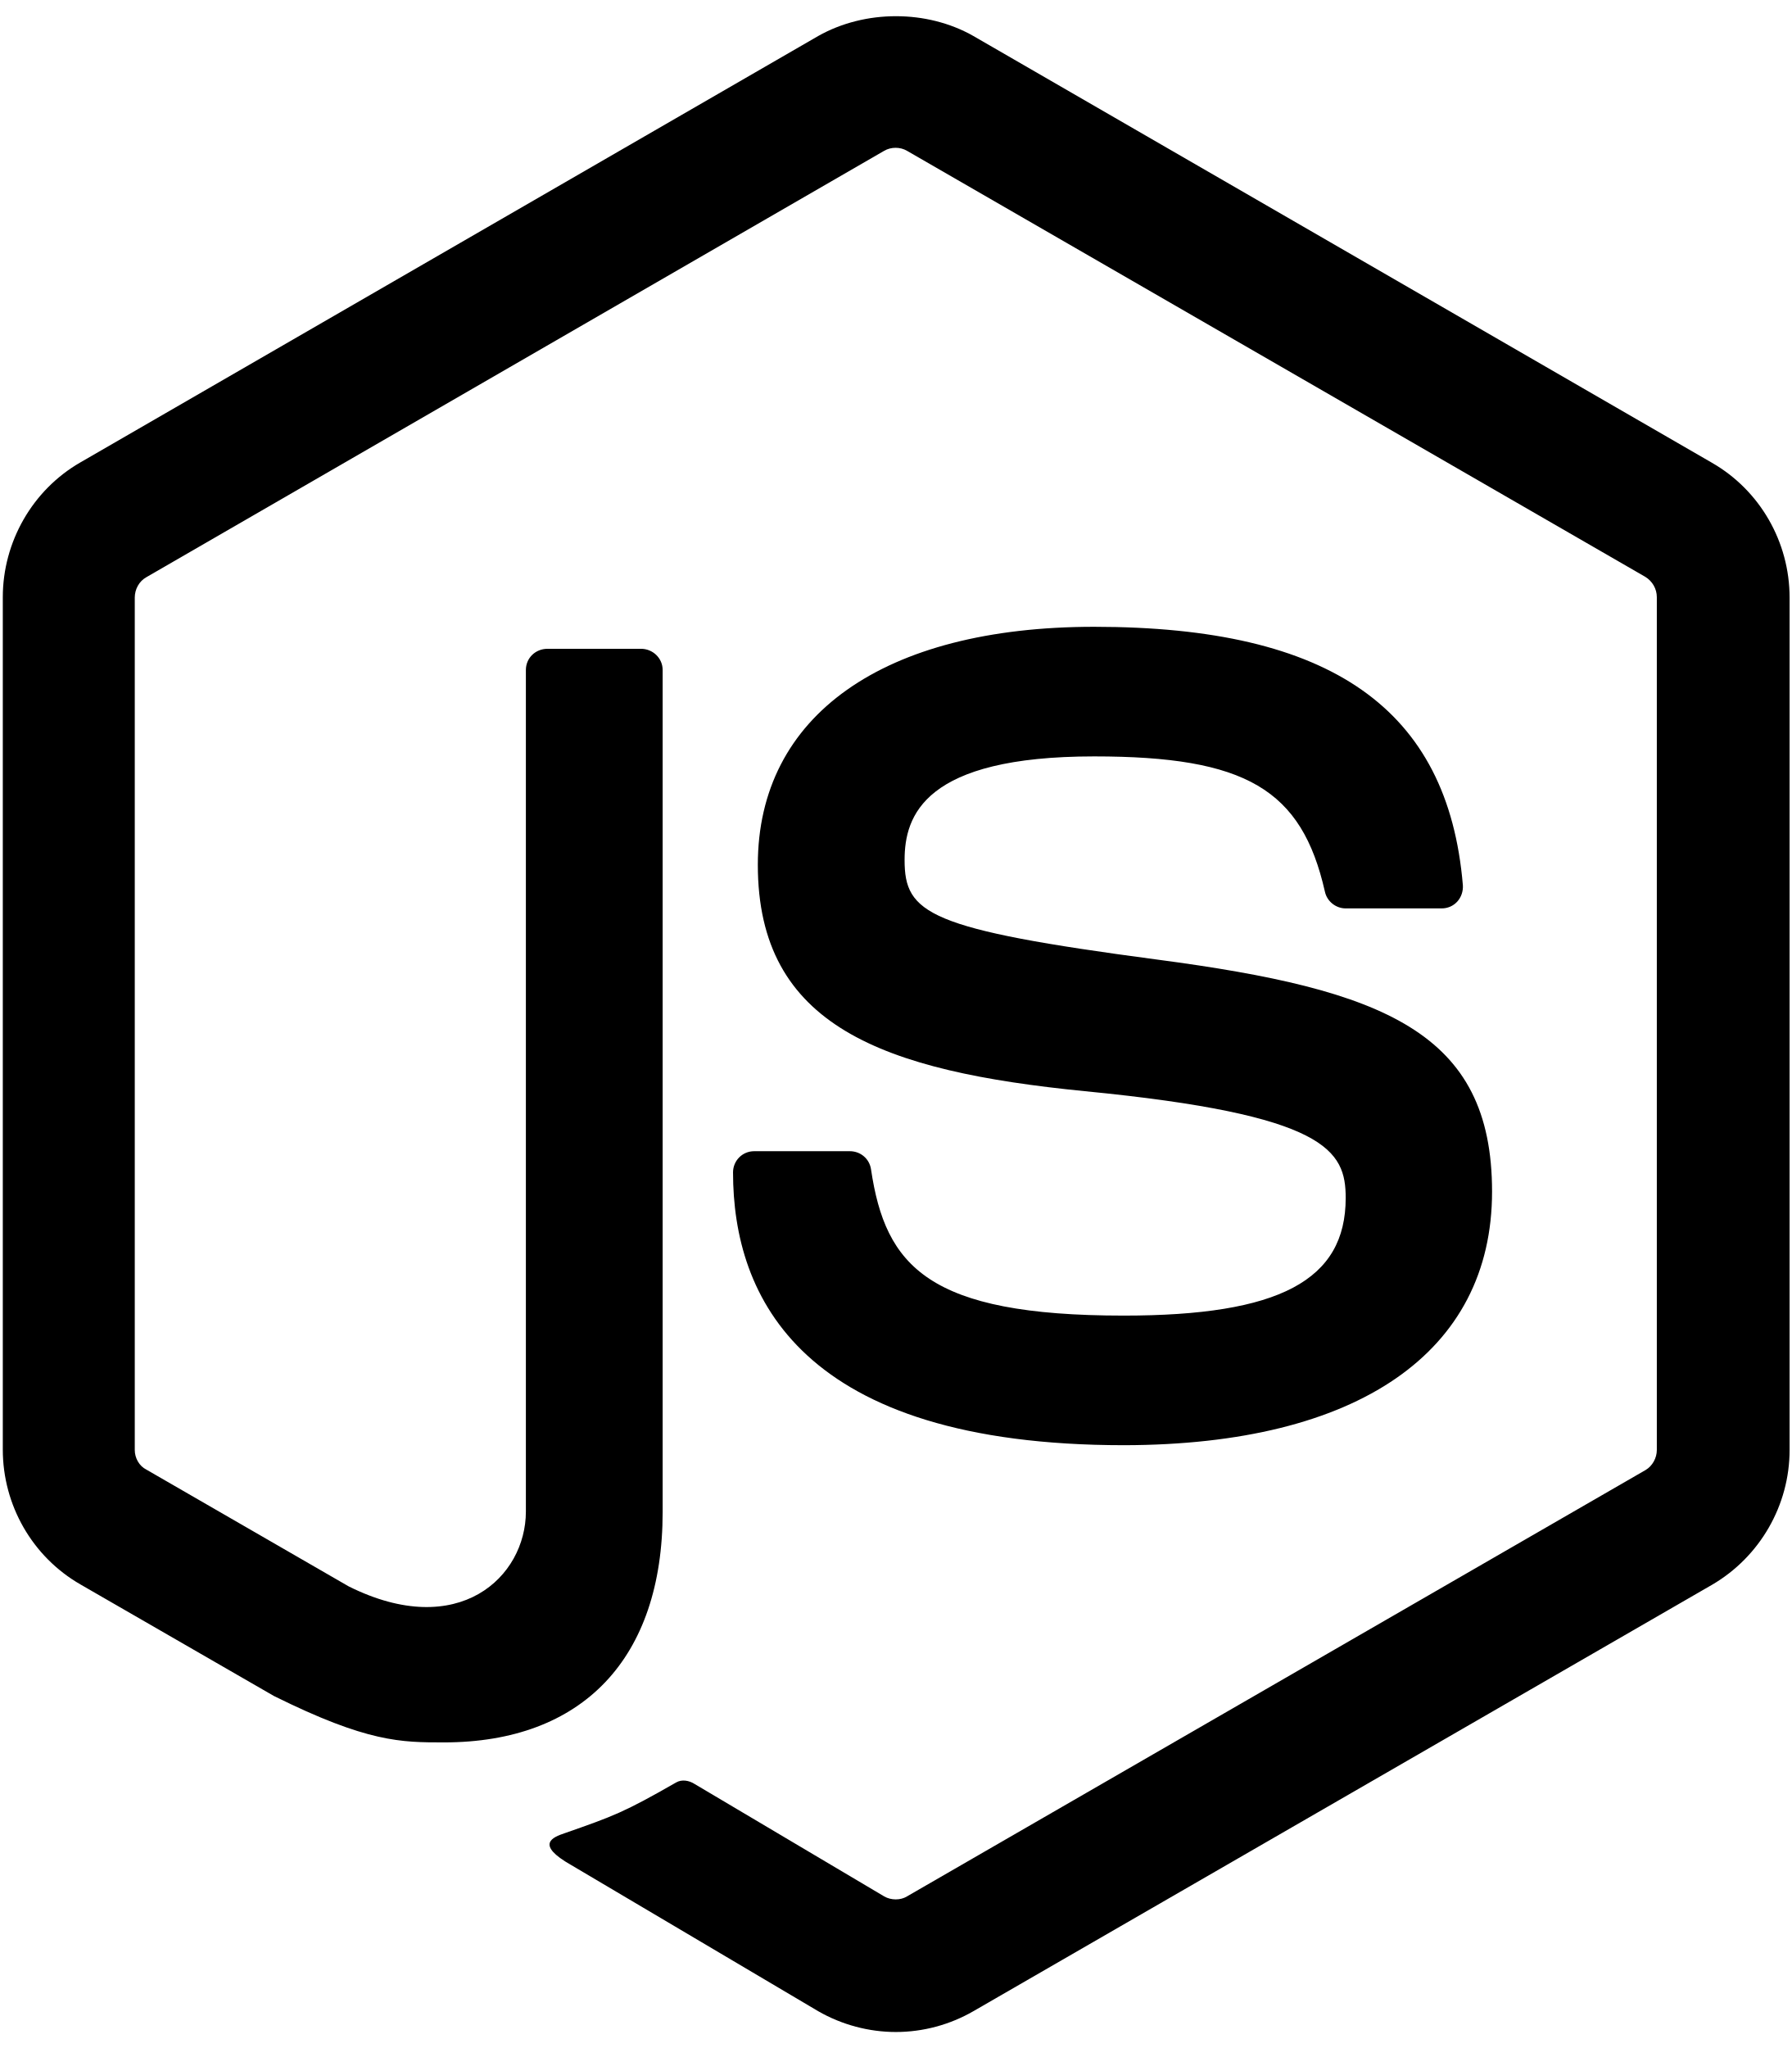
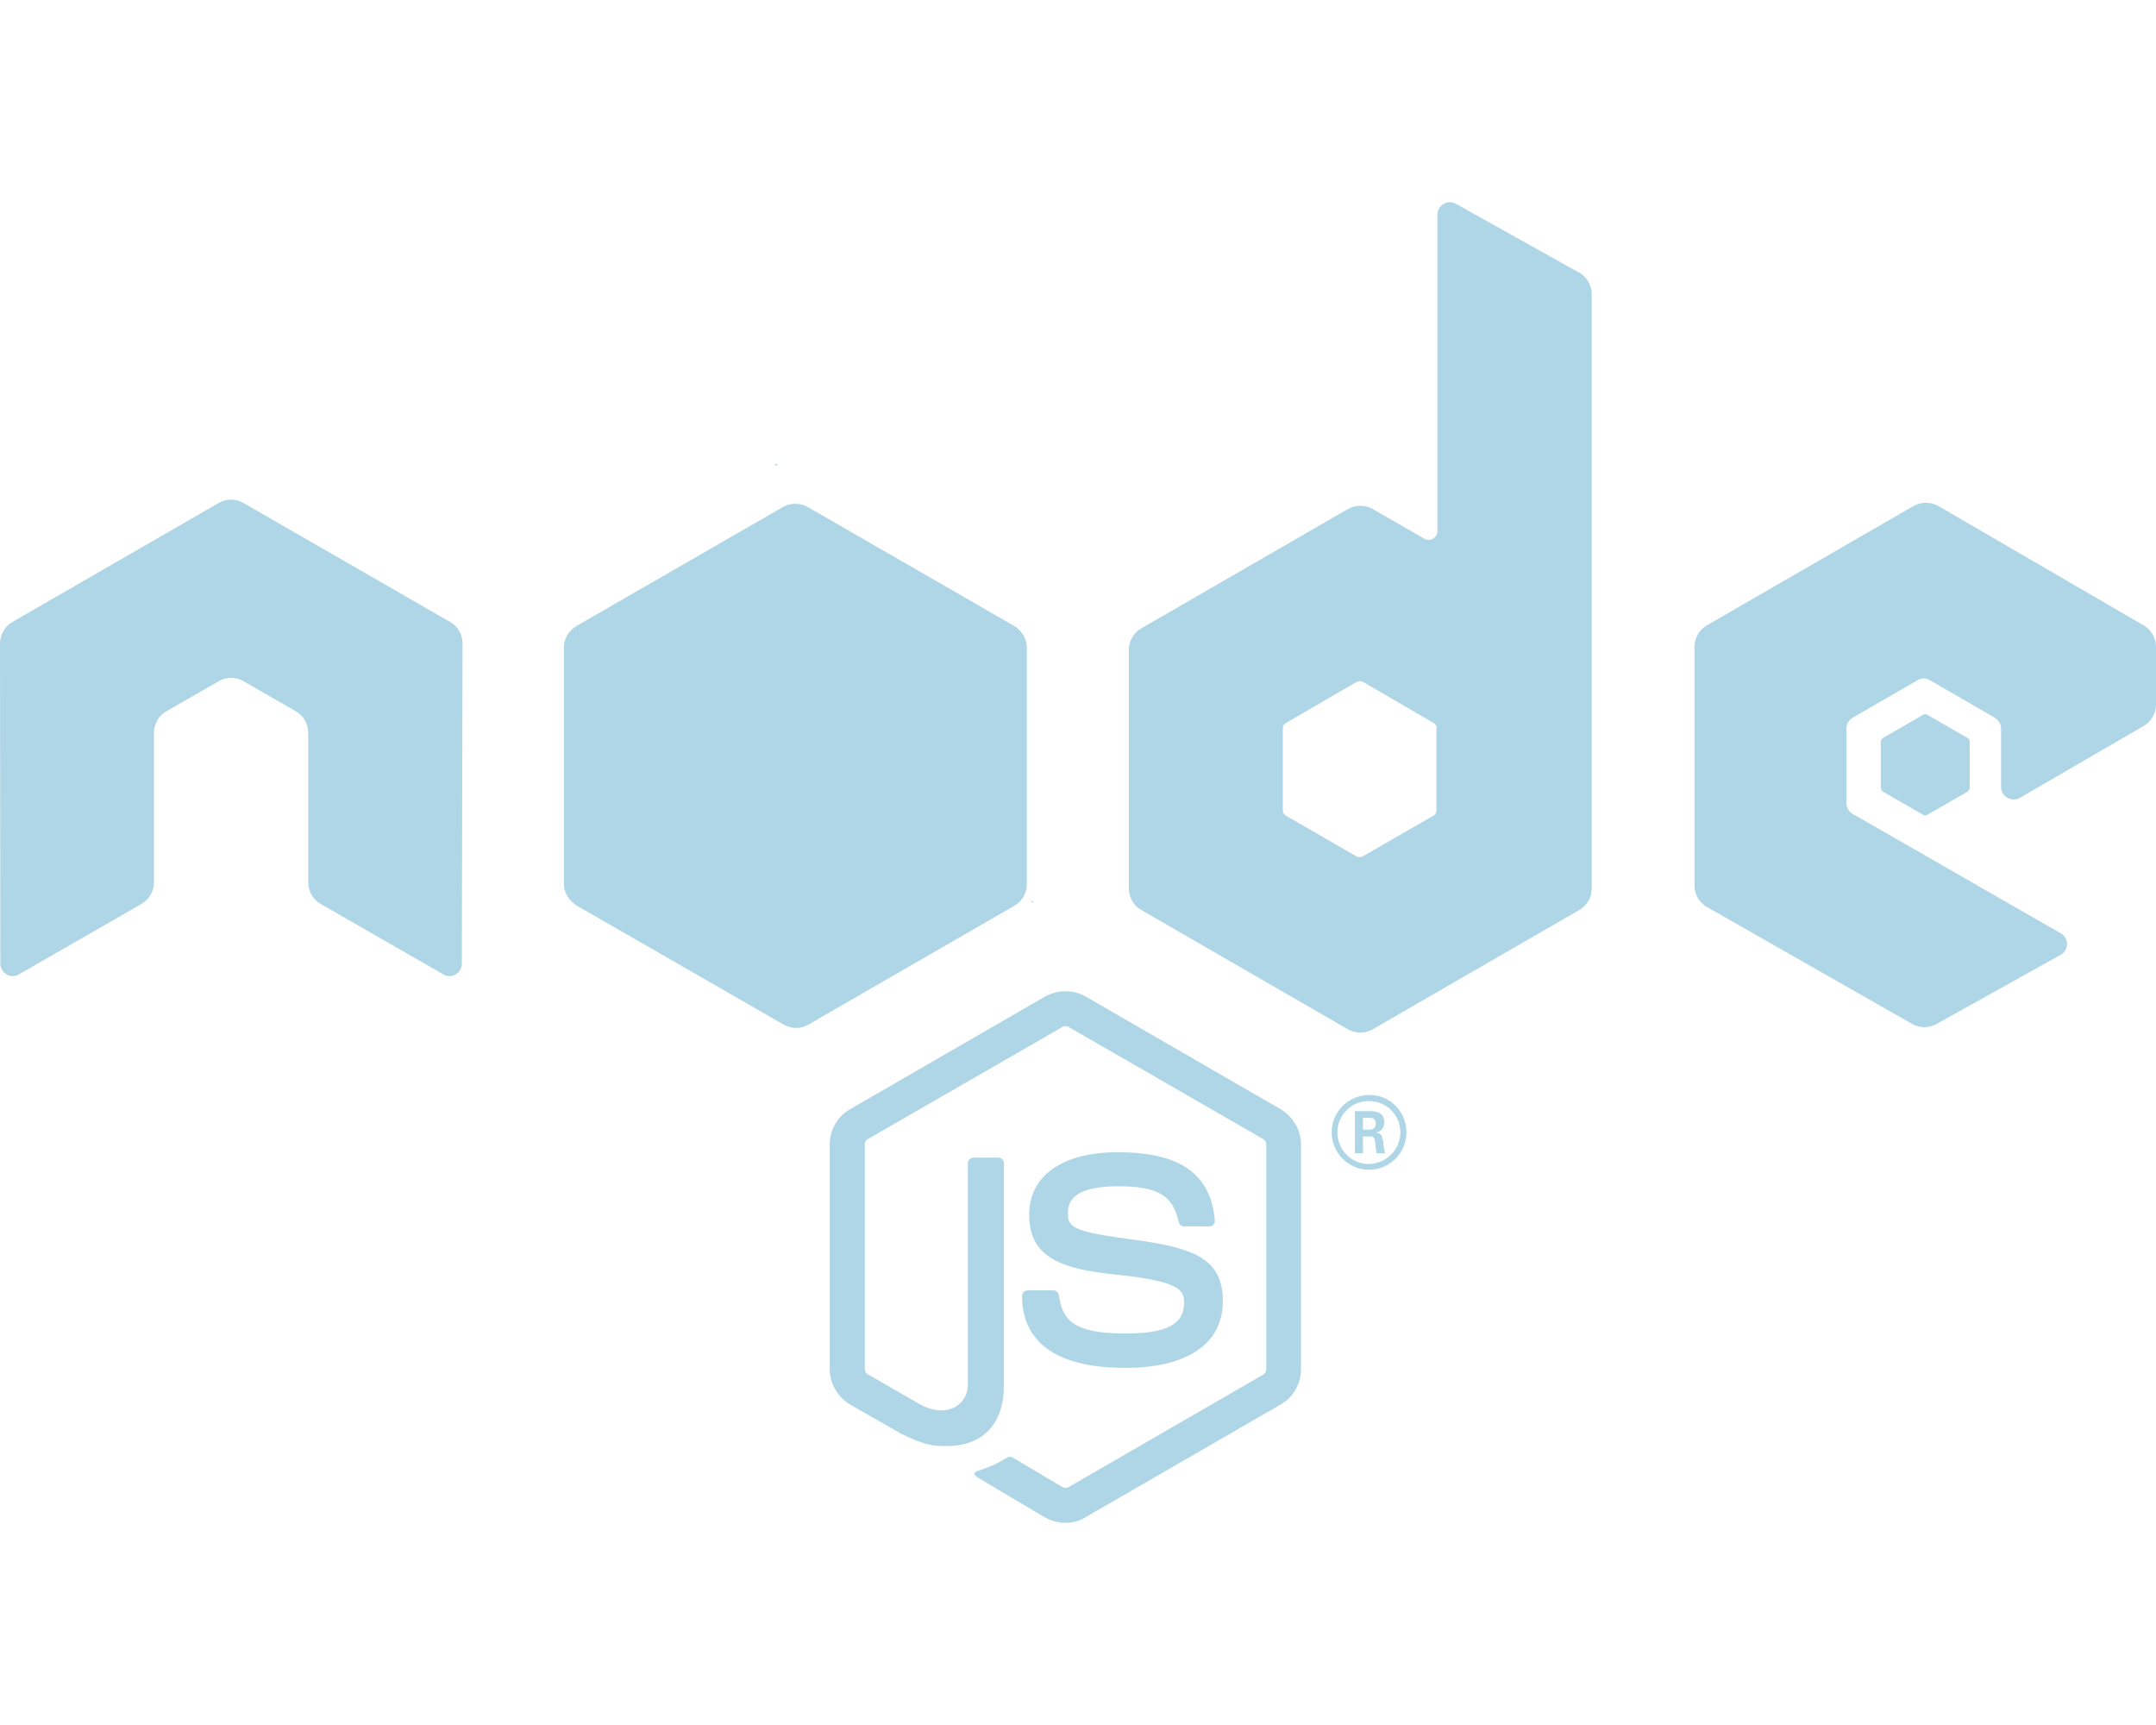
- <svg xmlns="http://www.w3.org/2000/svg" height="1em" viewBox="0 0 448 512">
-   <path d="M224 508c-6.7 0-13.5-1.8-19.4-5.2l-61.7-36.5c-9.2-5.2-4.7-7-1.7-8 12.3-4.3 14.8-5.2 27.9-12.7 1.4-.8 3.2-.5 4.6.4l47.4 28.1c1.7 1 4.1 1 5.7 0l184.7-106.6c1.7-1 2.8-3 2.8-5V149.3c0-2.1-1.1-4-2.9-5.1L226.8 37.7c-1.7-1-4-1-5.7 0L36.6 144.3c-1.8 1-2.9 3-2.9 5.1v213.1c0 2 1.1 4 2.9 4.9l50.6 29.2c27.5 13.7 44.3-2.4 44.3-18.7V167.5c0-3 2.4-5.3 5.4-5.3h23.4c2.9 0 5.4 2.3 5.4 5.3V378c0 36.6-20 57.6-54.7 57.6-10.7 0-19.1 0-42.5-11.6l-48.4-27.9C8.1 389.2.7 376.3.7 362.4V149.3c0-13.8 7.4-26.8 19.4-33.7L204.6 9c11.7-6.6 27.2-6.6 38.8 0l184.7 106.7c12 6.9 19.4 19.8 19.4 33.7v213.1c0 13.8-7.4 26.7-19.4 33.7L243.4 502.8c-5.9 3.4-12.6 5.2-19.4 5.2zm149.1-210.1c0-39.9-27-50.5-83.7-58-57.4-7.6-63.2-11.5-63.2-24.9 0-11.1 4.9-25.9 47.4-25.9 37.9 0 51.9 8.2 57.7 33.8.5 2.4 2.7 4.2 5.2 4.2h24c1.5 0 2.9-.6 3.9-1.7s1.5-2.6 1.4-4.1c-3.7-44.1-33-64.6-92.2-64.6-52.7 0-84.1 22.2-84.1 59.5 0 40.4 31.3 51.6 81.8 56.6 60.5 5.9 65.2 14.8 65.2 26.7 0 20.6-16.6 29.4-55.5 29.4-48.9 0-59.6-12.3-63.2-36.6-.4-2.6-2.6-4.5-5.3-4.5h-23.9c-3 0-5.3 2.4-5.3 5.3 0 31.1 16.9 68.2 97.8 68.2 58.4-.1 92-23.2 92-63.4z" />
+ <svg xmlns="http://www.w3.org/2000/svg" height="1em" fill="rgb(175, 214, 230)" viewBox="0 0 640 512">
+   <path d="M316.3 452c-2.1 0-4.2-.6-6.1-1.6L291 439c-2.9-1.6-1.5-2.2-.5-2.5 3.8-1.3 4.6-1.6 8.7-4 .4-.2 1-.1 1.4.1l14.8 8.8c.5.3 1.3.3 1.8 0L375 408c.5-.3.9-.9.9-1.6v-66.7c0-.7-.3-1.3-.9-1.6l-57.8-33.3c-.5-.3-1.2-.3-1.8 0l-57.8 33.3c-.6.3-.9 1-.9 1.6v66.7c0 .6.4 1.2.9 1.5l15.8 9.1c8.6 4.3 13.9-.8 13.9-5.8v-65.9c0-.9.7-1.7 1.7-1.7h7.3c.9 0 1.7.7 1.7 1.7v65.9c0 11.5-6.2 18-17.1 18-3.3 0-6 0-13.3-3.6l-15.2-8.7c-3.7-2.2-6.1-6.2-6.1-10.5v-66.7c0-4.3 2.3-8.4 6.1-10.5l57.8-33.4c3.7-2.1 8.5-2.1 12.1 0l57.8 33.4c3.7 2.2 6.1 6.2 6.1 10.5v66.7c0 4.3-2.3 8.4-6.1 10.5l-57.8 33.4c-1.7 1.1-3.8 1.7-6 1.7zm46.7-65.8c0-12.5-8.4-15.8-26.2-18.2-18-2.4-19.8-3.6-19.8-7.8 0-3.5 1.5-8.1 14.8-8.1 11.9 0 16.3 2.6 18.1 10.6.2.8.8 1.3 1.6 1.3h7.5c.5 0 .9-.2 1.2-.5.3-.4.5-.8.4-1.3-1.2-13.8-10.3-20.2-28.8-20.2-16.5 0-26.3 7-26.3 18.6 0 12.7 9.8 16.1 25.6 17.7 18.9 1.9 20.4 4.6 20.4 8.3 0 6.5-5.2 9.2-17.4 9.2-15.3 0-18.7-3.8-19.8-11.4-.1-.8-.8-1.4-1.7-1.4h-7.5c-.9 0-1.7.7-1.7 1.7 0 9.7 5.3 21.3 30.6 21.3 18.5 0 29-7.2 29-19.8zm54.5-50.1c0 6.1-5 11.1-11.1 11.1s-11.1-5-11.1-11.1c0-6.3 5.2-11.1 11.1-11.1 6-.1 11.1 4.8 11.1 11.1zm-1.8 0c0-5.2-4.2-9.3-9.4-9.3-5.1 0-9.3 4.1-9.3 9.3 0 5.2 4.2 9.4 9.3 9.4 5.2-.1 9.4-4.3 9.4-9.4zm-4.5 6.2h-2.6c-.1-.6-.5-3.8-.5-3.9-.2-.7-.4-1.1-1.3-1.1h-2.2v5h-2.4v-12.5h4.3c1.5 0 4.4 0 4.4 3.3 0 2.3-1.5 2.8-2.4 3.1 1.7.1 1.8 1.2 2.1 2.8.1 1 .3 2.7.6 3.3zm-2.8-8.8c0-1.7-1.2-1.7-1.8-1.7h-2v3.5h1.9c1.6 0 1.9-1.1 1.9-1.8zM137.3 191c0-2.7-1.4-5.1-3.7-6.4l-61.3-35.3c-1-.6-2.2-.9-3.4-1h-.6c-1.2 0-2.3.4-3.4 1L3.7 184.6C1.4 185.9 0 188.4 0 191l.1 95c0 1.3.7 2.5 1.8 3.2 1.1.7 2.5.7 3.7 0L42 268.3c2.3-1.4 3.7-3.8 3.7-6.4v-44.4c0-2.6 1.4-5.1 3.7-6.4l15.5-8.9c1.2-.7 2.4-1 3.7-1 1.3 0 2.6.3 3.7 1l15.5 8.9c2.3 1.3 3.7 3.8 3.7 6.4v44.4c0 2.6 1.4 5.1 3.7 6.4l36.4 20.9c1.1.7 2.6.7 3.7 0 1.1-.6 1.8-1.9 1.8-3.2l.2-95zM472.5 87.3v176.4c0 2.6-1.4 5.1-3.7 6.4l-61.3 35.4c-2.3 1.3-5.1 1.3-7.4 0l-61.3-35.4c-2.3-1.3-3.7-3.8-3.7-6.4v-70.8c0-2.6 1.4-5.1 3.7-6.4l61.3-35.4c2.3-1.3 5.1-1.3 7.4 0l15.3 8.8c1.7 1 3.9-.3 3.9-2.2v-94c0-2.8 3-4.6 5.5-3.2l36.5 20.4c2.3 1.2 3.8 3.7 3.8 6.4zm-46 128.9c0-.7-.4-1.3-.9-1.6l-21-12.2c-.6-.3-1.3-.3-1.9 0l-21 12.2c-.6.3-.9.9-.9 1.6v24.3c0 .7.4 1.3.9 1.6l21 12.1c.6.3 1.3.3 1.8 0l21-12.1c.6-.3.9-.9.9-1.6v-24.3zm209.8-.7c2.3-1.3 3.7-3.8 3.7-6.4V192c0-2.6-1.4-5.1-3.7-6.4l-60.9-35.4c-2.3-1.3-5.1-1.3-7.4 0l-61.3 35.4c-2.3 1.3-3.7 3.8-3.7 6.4v70.8c0 2.7 1.4 5.1 3.7 6.4l60.9 34.7c2.2 1.3 5 1.3 7.3 0l36.8-20.5c2.5-1.4 2.5-5 0-6.4L550 241.6c-1.2-.7-1.9-1.9-1.9-3.2v-22.2c0-1.3.7-2.5 1.9-3.2l19.2-11.1c1.1-.7 2.6-.7 3.7 0l19.2 11.1c1.1.7 1.9 1.9 1.9 3.2v17.4c0 2.8 3.1 4.6 5.6 3.2l36.7-21.3zM559 219c-.4.3-.7.7-.7 1.2v13.6c0 .5.3 1 .7 1.2l11.8 6.8c.4.3 1 .3 1.4 0L584 235c.4-.3.7-.7.7-1.2v-13.6c0-.5-.3-1-.7-1.2l-11.8-6.8c-.4-.3-1-.3-1.4 0L559 219zm-254.2 43.5v-70.4c0-2.6-1.6-5.1-3.9-6.4l-61.1-35.2c-2.1-1.2-5-1.4-7.4 0l-61.1 35.2c-2.3 1.3-3.9 3.7-3.9 6.4v70.4c0 2.8 1.9 5.2 4 6.4l61.2 35.2c2.4 1.4 5.2 1.3 7.4 0l61-35.2c1.8-1 3.1-2.7 3.6-4.7.1-.5.2-1.1.2-1.7zm-74.3-124.9l-.8.5h1.1l-.3-.5zm76.2 130.2l-.4-.7v.9l.4-.2z" />
</svg>
